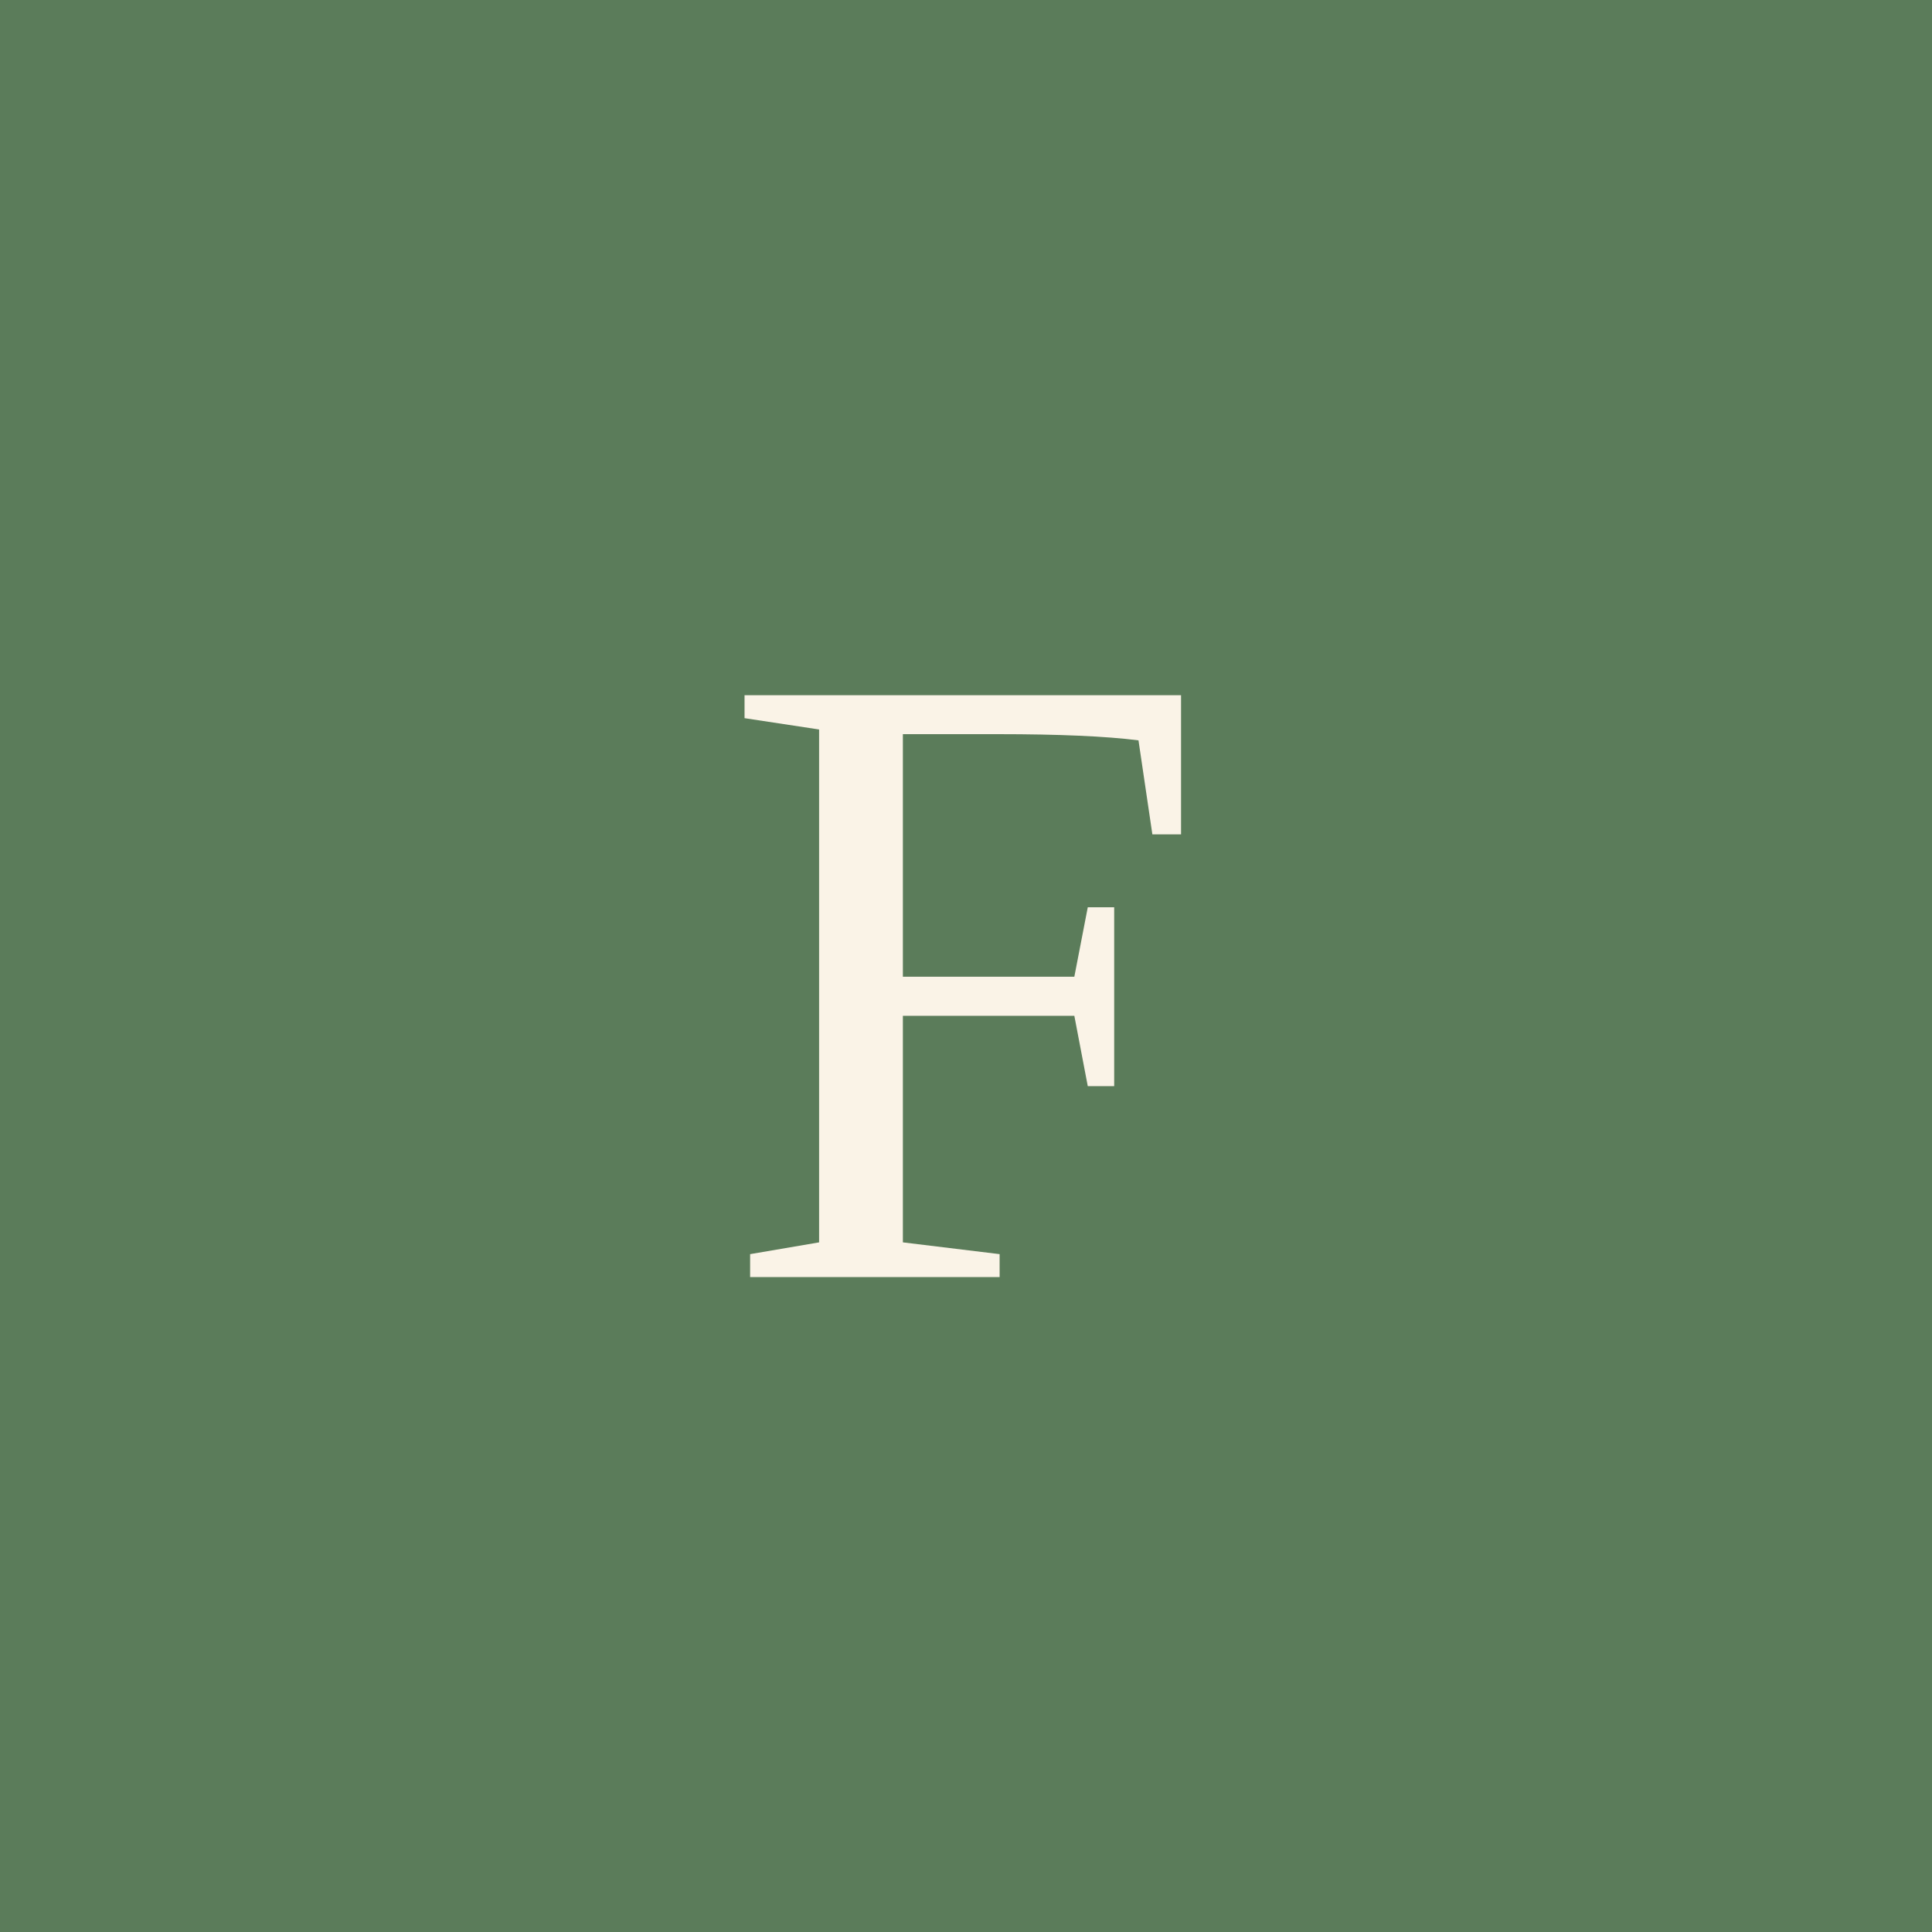
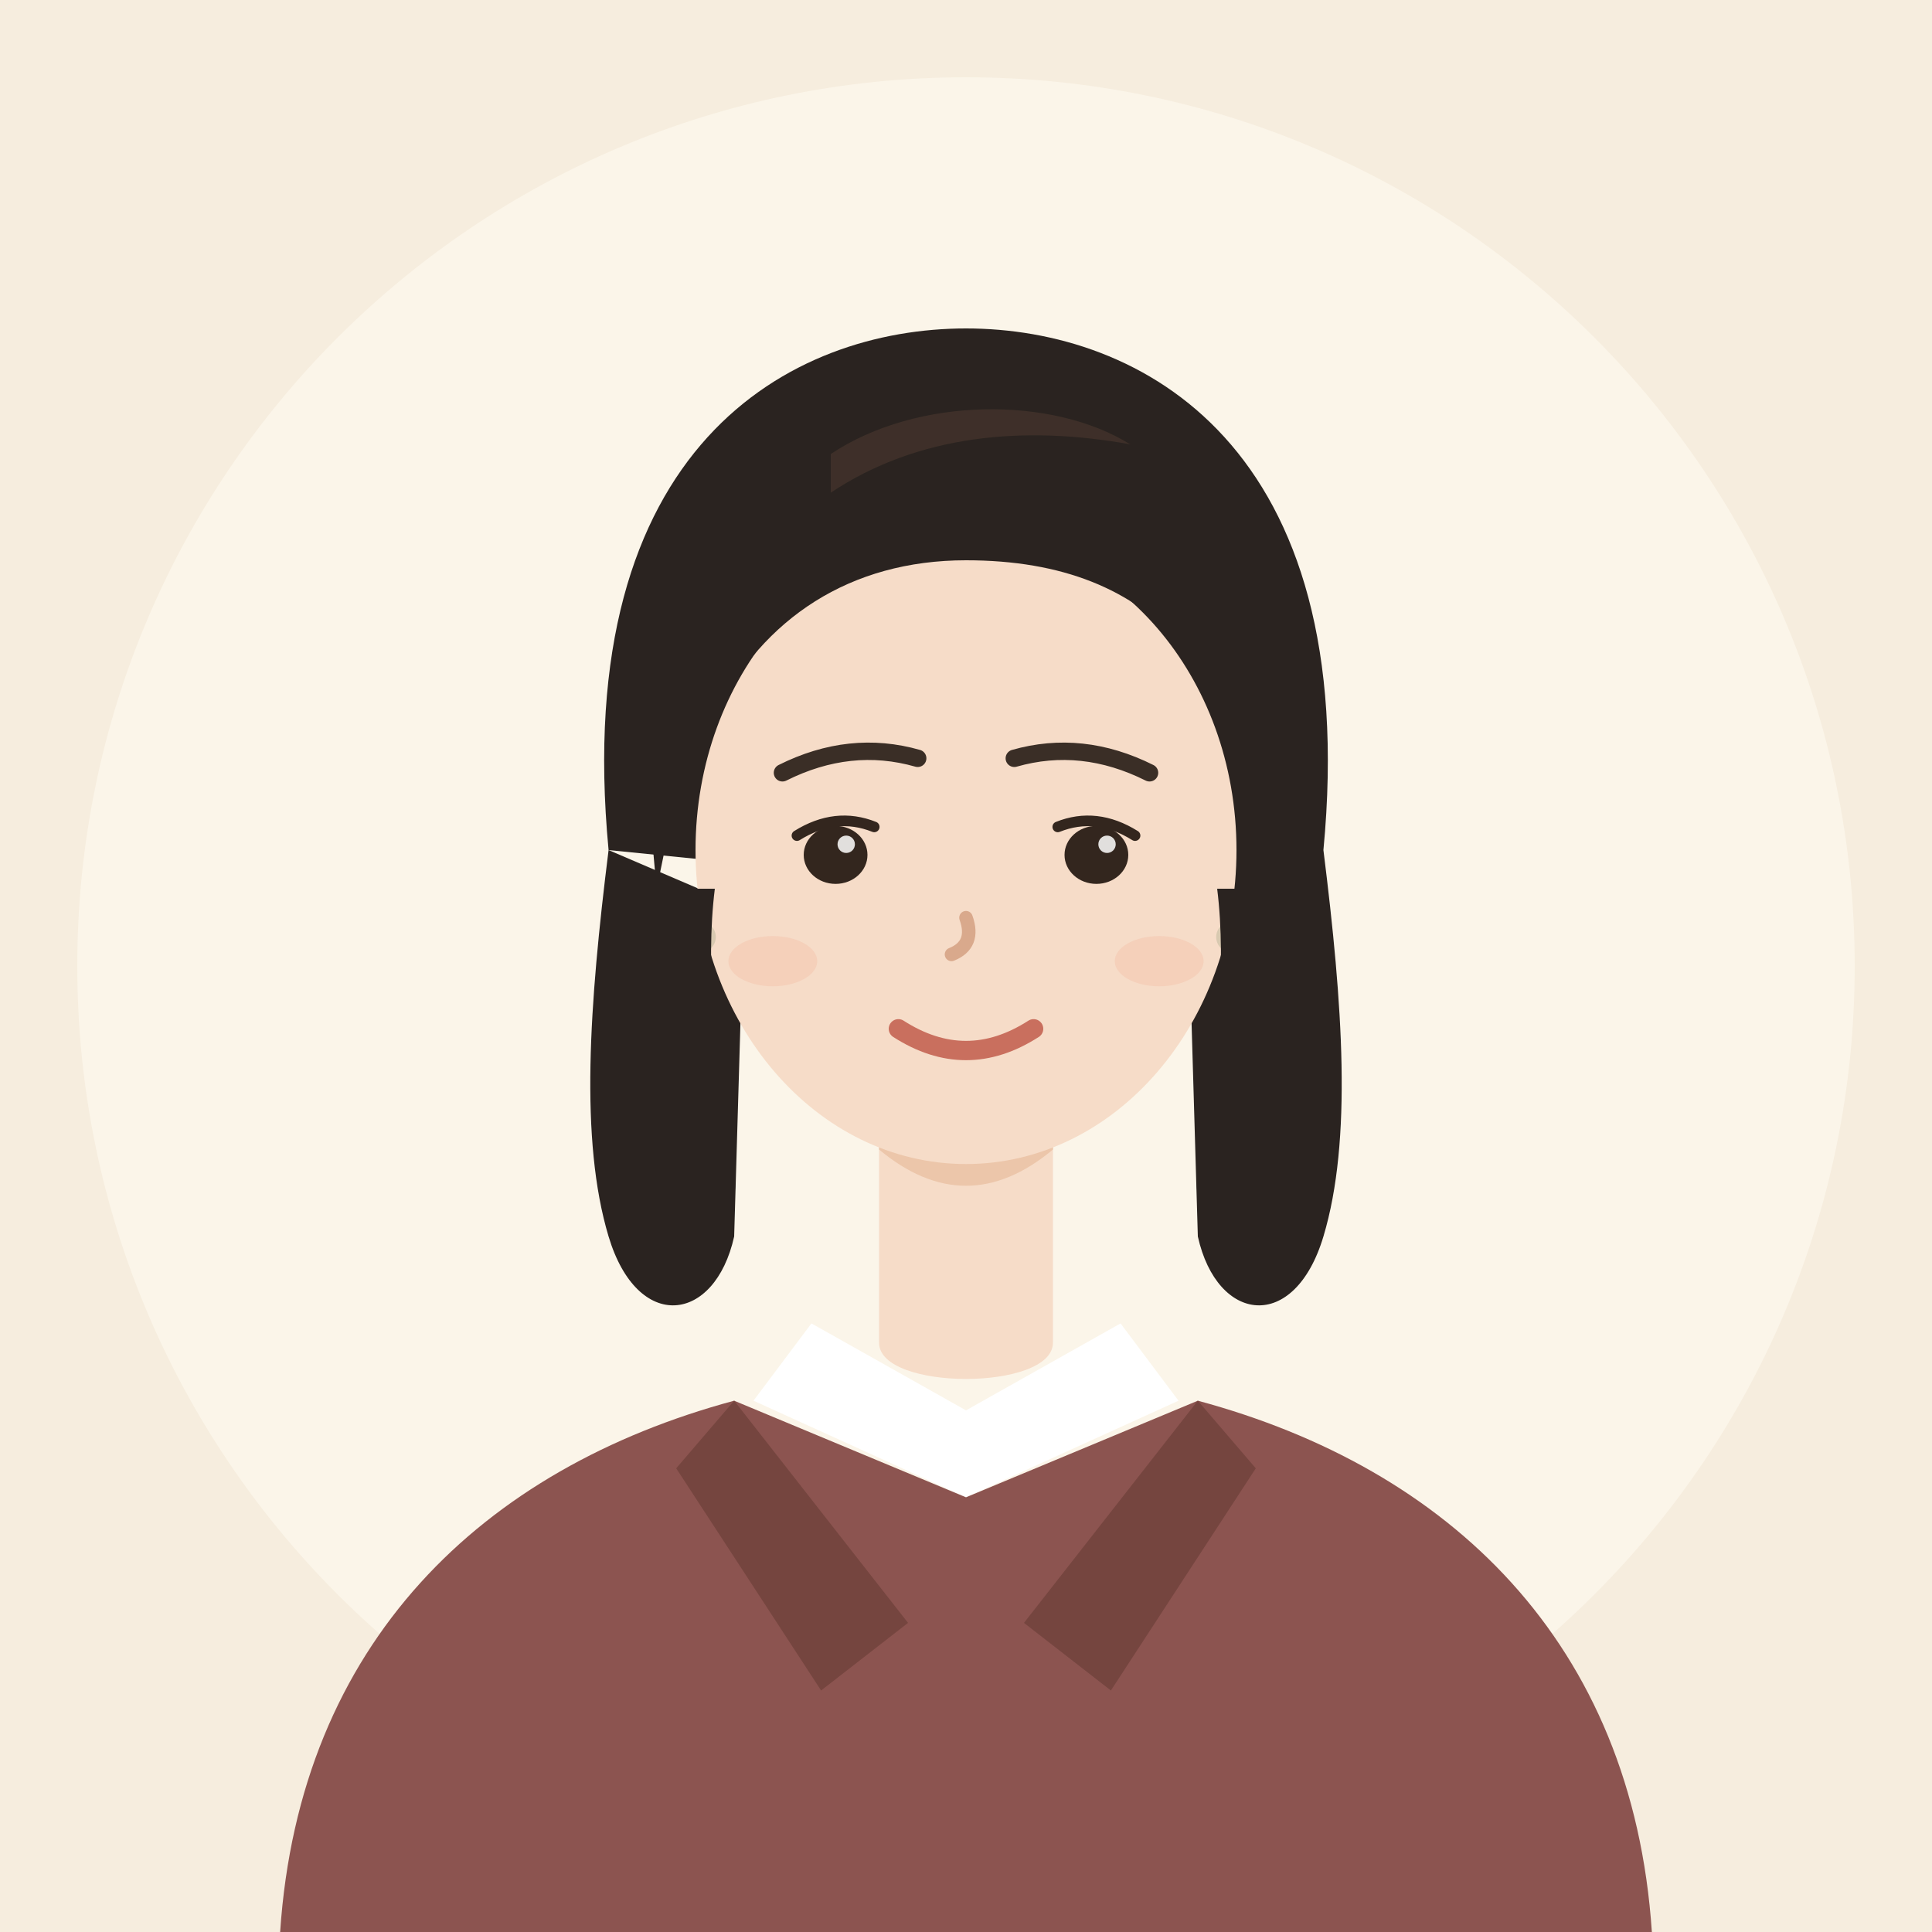
- <svg xmlns="http://www.w3.org/2000/svg" width="200" height="200" viewBox="0 0 200 200">
-   <rect width="200" height="200" fill="#5B7C5A" />
-   <text x="100" y="100" dy="0.35em" text-anchor="middle" font-family="Georgia, 'Times New Roman', serif" font-size="92" fill="#FAF3E7">F</text>
+ <svg xmlns="http://www.w3.org/2000/svg" viewBox="0 0 200 200">
+   <rect width="200" height="200" fill="#F6EDDE" />
+   <circle cx="100" cy="100" r="92" fill="#FBF5E9" />
+   <path d="M63 88 C59 46 82 34 100 34 C118 34 141 46 137 88 C139 104 140 118 137 128 C134 138 126 137 124 128 L123 94 Z" fill="#2A2320" />
+   <path d="M63 88 C61 104 60 118 63 128 C66 138 74 137 76 128 L77 94 Z" fill="#2A2320" />
+   <path d="M78 145 L100 155 L122 145 L116 137 L100 146 L84 137 Z" fill="#FFFFFF" />
+   <path d="M29 200 C31 170 50 152 76 145 L100 155 L124 145 C150 152 169 170 171 200 Z" fill="#8C5450" />
+   <path d="M76 145 L94 168 L85 175 L70 152 Z" fill="#75453F" />
+   <path d="M124 145 L106 168 L115 175 L130 152 Z" fill="#75453F" />
+   <path d="M91 110 h18 v29 c0 5 -18 5 -18 0 Z" fill="#F6DCC8" />
+   <path d="M91 110 h18 v9 c-6 5 -12 5 -18 0 Z" fill="#ECC6AA" />
+   <ellipse cx="100" cy="88" rx="28" ry="32.5" fill="#F6DCC8" />
+   <circle cx="72.5" cy="97" r="1.6" fill="#D8C9B0" />
+   <circle cx="127.5" cy="97" r="1.6" fill="#D8C9B0" />
+   <path d="M68 92 C63 48 84 36 100 36 C116 36 137 48 132 92 C129 70 120 58 100 58 C88 58 79 64 74 74 C70 81 69 87 68 92 Z" fill="#2A2320" />
+   <path d="M68 92 C65 104 65 116 68 124 C71 130 77 128 76 121 C74 110 73 100 74 92 Z" fill="#2A2320" />
+   <path d="M132 92 C135 104 135 116 132 124 C129 130 123 128 124 121 C126 110 127 100 126 92 Z" fill="#2A2320" />
+   <path d="M86 47 C95 41 109 41 117 46 C106 44 95 45 86 51 Z" fill="#46352C" opacity=".7" />
+   <path d="M81 80 Q88 76.5 95 78.5" stroke="#3A2E26" stroke-width="1.8" fill="none" stroke-linecap="round" />
+   <path d="M105 78.5 Q112 76.5 119 80" stroke="#3A2E26" stroke-width="1.8" fill="none" stroke-linecap="round" />
+   <ellipse cx="86.5" cy="88.5" rx="3.3" ry="3" fill="#33261E" />
+   <ellipse cx="113.5" cy="88.5" rx="3.3" ry="3" fill="#33261E" />
+   <circle cx="87.6" cy="87.4" r=".9" fill="#FFFFFF" opacity=".85" />
+   <circle cx="114.6" cy="87.4" r=".9" fill="#FFFFFF" opacity=".85" />
+   <path d="M82.5 86.5 Q86.5 84 90.5 85.6" stroke="#33261E" stroke-width="1.1" fill="none" stroke-linecap="round" />
+   <path d="M109.5 85.6 Q113.5 84 117.5 86.5" stroke="#33261E" stroke-width="1.1" fill="none" stroke-linecap="round" />
+   <path d="M100 95 q1 2.8 -1.5 3.8" stroke="#D9A98C" stroke-width="1.4" fill="none" stroke-linecap="round" />
+   <path d="M93 106.5 q7 4.5 14 0" stroke="#C96F5E" stroke-width="2" fill="none" stroke-linecap="round" />
+   <ellipse cx="80" cy="99.5" rx="4.6" ry="2.6" fill="#F2B49A" opacity=".3" />
+   <ellipse cx="120" cy="99.5" rx="4.6" ry="2.6" fill="#F2B49A" opacity=".3" />
</svg>
